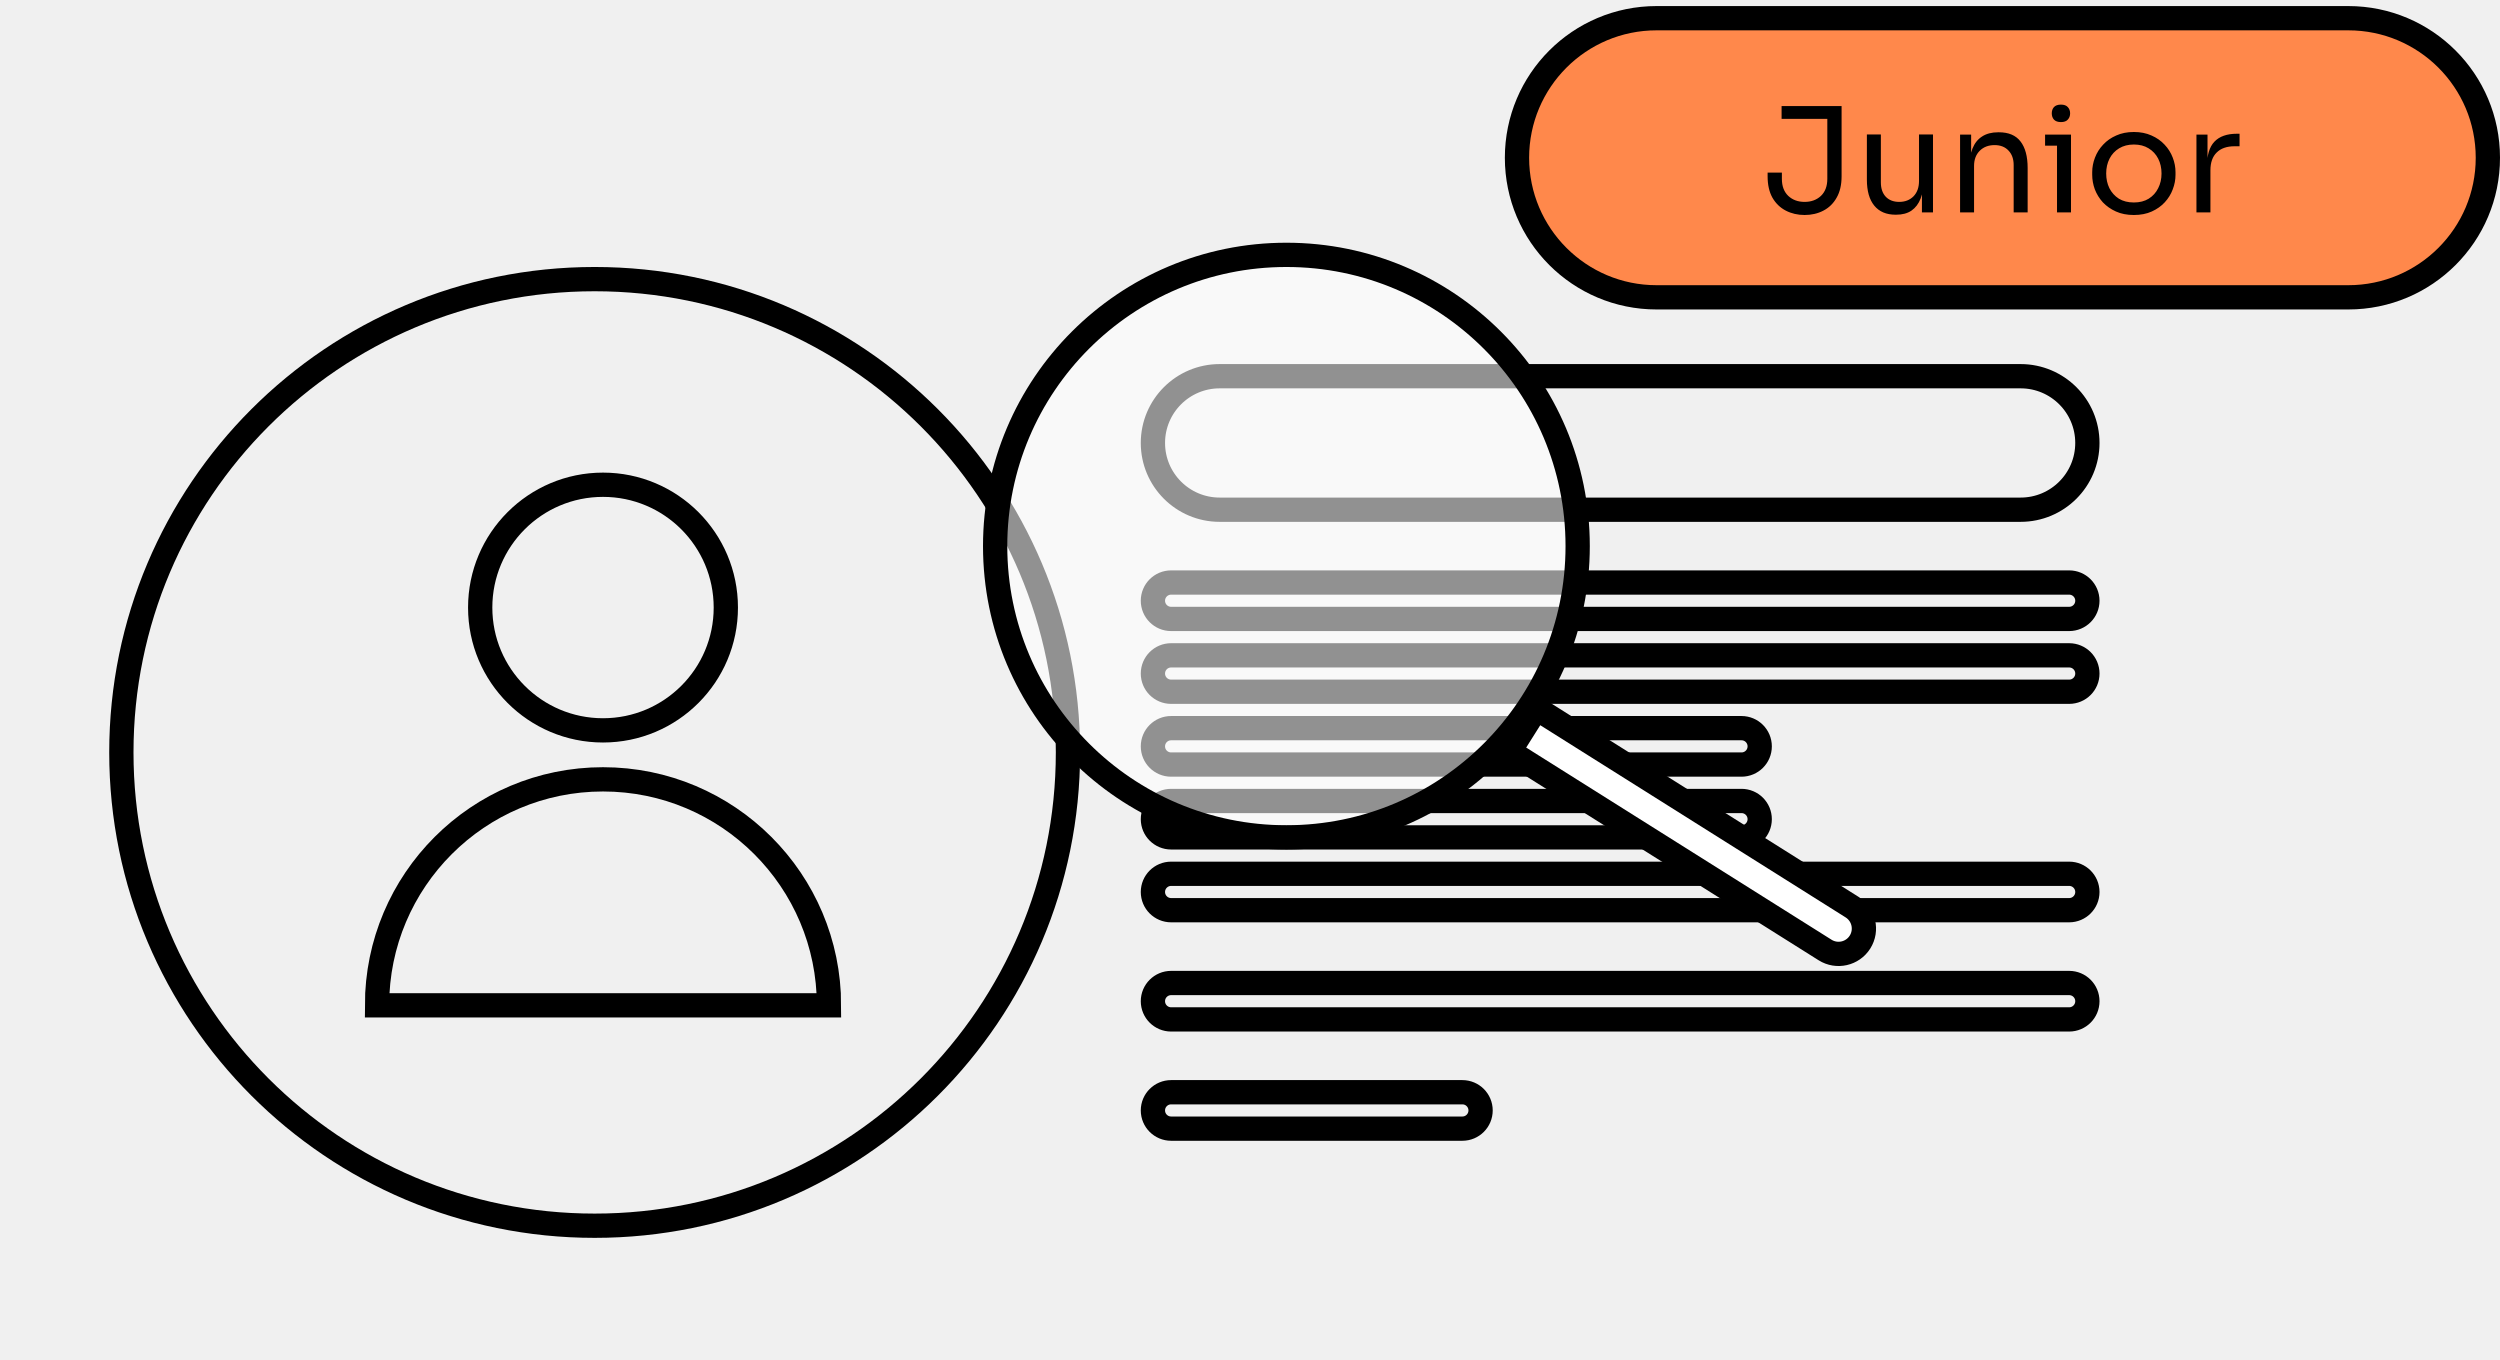
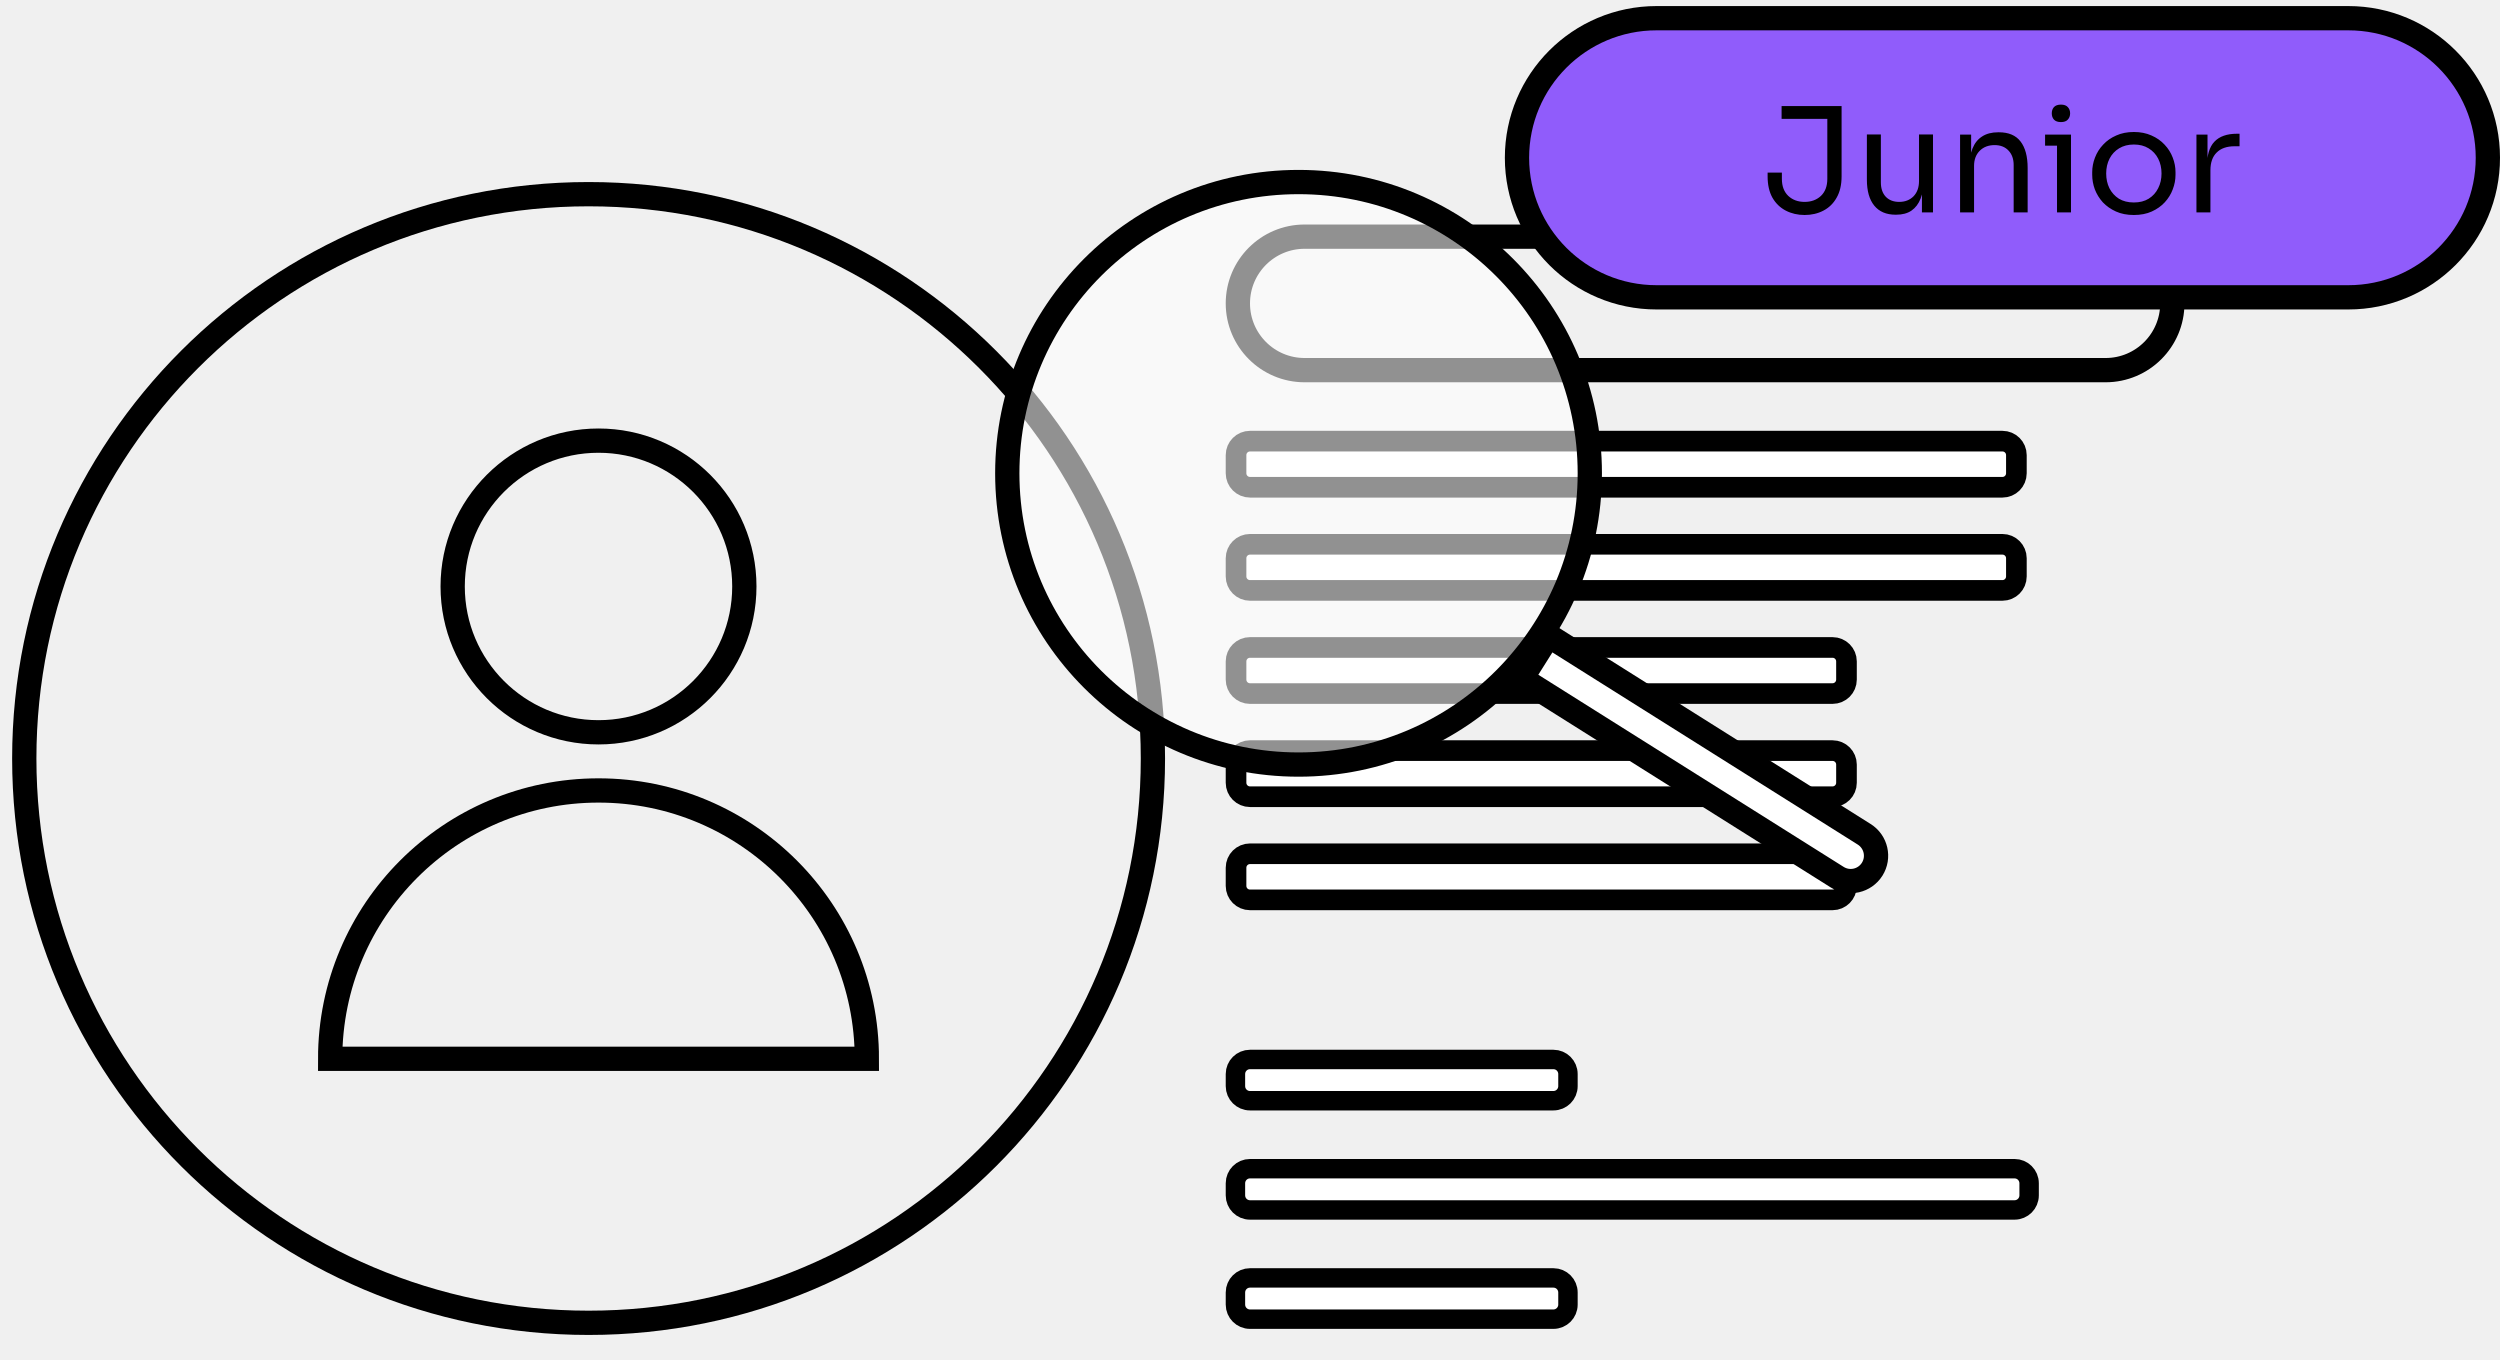
<svg xmlns="http://www.w3.org/2000/svg" width="206" height="112" viewBox="0 0 206 112" fill="none">
-   <rect x="125" y="1.5" width="80" height="23" rx="11.5" fill="#FF884B" />
+   <rect x="2" y="16" width="93" height="93" rx="46.5" stroke="black" stroke-width="2" />
+   <circle cx="49.317" cy="48.325" r="12.017" stroke="black" stroke-width="2" />
+   <path d="M49.317 65.134C37.105 65.134 27.205 75.034 27.205 87.246H71.429C71.429 75.034 61.529 65.134 49.317 65.134Z" stroke="black" stroke-width="2" />
+   <rect x="102" y="19.5" width="77" height="11" rx="5.5" stroke="black" stroke-width="2" />
+   <rect x="101.85" y="36.35" width="64.3" height="3.8" rx="1.15" fill="white" stroke="black" stroke-width="1.7" />
+   <rect x="101.85" y="44.85" width="64.3" height="3.8" rx="1.15" fill="white" stroke="black" stroke-width="1.7" />
+   <rect x="101.85" y="53.35" width="50.3" height="3.8" rx="1.15" fill="white" stroke="black" stroke-width="1.7" />
+   <rect x="101.85" y="61.85" width="50.3" height="3.8" rx="1.15" fill="white" stroke="black" stroke-width="1.7" />
+   <rect x="101.85" y="70.35" width="50.3" height="3.8" rx="1.15" fill="white" stroke="black" stroke-width="1.7" />
+   <rect x="101.8" y="87.3" width="27.4" height="3.4" rx="1.2" fill="white" stroke="black" stroke-width="1.6" />
+   <rect x="101.8" y="96.3" width="65.4" height="3.4" rx="1.2" fill="white" stroke="black" stroke-width="1.6" />
+   <rect x="101.8" y="105.3" width="27.4" height="3.4" rx="1.2" fill="white" stroke="black" stroke-width="1.6" />
+   <circle cx="107" cy="39" r="24" fill="white" fill-opacity="0.57" stroke="black" stroke-width="2" />
+   <path d="M127.603 52.379L153.611 68.746C154.586 69.36 154.88 70.649 154.266 71.625C153.651 72.6 152.363 72.894 151.387 72.28L125.379 55.913L127.603 52.379Z" fill="white" stroke="black" stroke-width="2" />
+   <rect x="125" y="1.5" width="80" height="23" rx="11.5" fill="#905CFB" />
  <path d="M148.699 17.716C148.131 17.716 147.615 17.596 147.151 17.356C146.687 17.116 146.319 16.76 146.047 16.288C145.783 15.816 145.651 15.228 145.651 14.524V14.224H146.827V14.74C146.827 15.34 147.003 15.808 147.355 16.144C147.707 16.472 148.155 16.636 148.699 16.636C149.243 16.636 149.691 16.472 150.043 16.144C150.395 15.808 150.571 15.34 150.571 14.74V9.556H151.747V14.524C151.747 15.228 151.611 15.816 151.339 16.288C151.075 16.76 150.711 17.116 150.247 17.356C149.791 17.596 149.275 17.716 148.699 17.716ZM146.803 9.796V8.74H151.747V9.796H146.803ZM156.195 17.692C155.435 17.692 154.851 17.444 154.443 16.948C154.035 16.452 153.831 15.736 153.831 14.8V11.08H154.983V15.028C154.983 15.532 155.119 15.928 155.391 16.216C155.663 16.496 156.031 16.636 156.495 16.636C156.975 16.636 157.367 16.484 157.671 16.18C157.975 15.868 158.127 15.444 158.127 14.908V11.08H159.279V17.5H158.367V14.752H158.511C158.511 15.384 158.427 15.92 158.259 16.36C158.091 16.792 157.839 17.124 157.503 17.356C157.175 17.58 156.755 17.692 156.243 17.692H156.195ZM161.51 17.5V11.092H162.422V13.84H162.278C162.278 13.208 162.362 12.676 162.53 12.244C162.706 11.804 162.97 11.472 163.322 11.248C163.674 11.016 164.118 10.9 164.654 10.9H164.702C165.51 10.9 166.106 11.152 166.49 11.656C166.882 12.16 167.078 12.888 167.078 13.84V17.5H165.926V13.6C165.926 13.104 165.786 12.708 165.506 12.412C165.226 12.108 164.842 11.956 164.354 11.956C163.85 11.956 163.442 12.112 163.13 12.424C162.818 12.736 162.662 13.152 162.662 13.672V17.5H161.51ZM169.498 17.5V11.092H170.65V17.5H169.498ZM168.514 12.004V11.092H170.65V12.004H168.514ZM169.822 10.06C169.566 10.06 169.374 9.992 169.246 9.856C169.126 9.72 169.066 9.548 169.066 9.34C169.066 9.132 169.126 8.96 169.246 8.824C169.374 8.688 169.566 8.62 169.822 8.62C170.078 8.62 170.266 8.688 170.386 8.824C170.514 8.96 170.578 9.132 170.578 9.34C170.578 9.548 170.514 9.72 170.386 9.856C170.266 9.992 170.078 10.06 169.822 10.06ZM175.83 17.716C175.27 17.716 174.778 17.62 174.354 17.428C173.93 17.236 173.57 16.984 173.274 16.672C172.986 16.352 172.766 15.996 172.614 15.604C172.47 15.212 172.398 14.812 172.398 14.404V14.188C172.398 13.78 172.474 13.38 172.626 12.988C172.778 12.588 173.002 12.232 173.298 11.92C173.594 11.6 173.954 11.348 174.378 11.164C174.802 10.972 175.286 10.876 175.83 10.876C176.374 10.876 176.858 10.972 177.282 11.164C177.706 11.348 178.066 11.6 178.362 11.92C178.658 12.232 178.882 12.588 179.034 12.988C179.186 13.38 179.262 13.78 179.262 14.188V14.404C179.262 14.812 179.186 15.212 179.034 15.604C178.89 15.996 178.67 16.352 178.374 16.672C178.086 16.984 177.73 17.236 177.306 17.428C176.882 17.62 176.39 17.716 175.83 17.716ZM175.83 16.684C176.31 16.684 176.718 16.58 177.054 16.372C177.398 16.156 177.658 15.868 177.834 15.508C178.018 15.148 178.11 14.744 178.11 14.296C178.11 13.84 178.018 13.432 177.834 13.072C177.65 12.712 177.386 12.428 177.042 12.22C176.706 12.012 176.302 11.908 175.83 11.908C175.366 11.908 174.962 12.012 174.618 12.22C174.274 12.428 174.01 12.712 173.826 13.072C173.642 13.432 173.55 13.84 173.55 14.296C173.55 14.744 173.638 15.148 173.814 15.508C173.998 15.868 174.258 16.156 174.594 16.372C174.938 16.58 175.35 16.684 175.83 16.684ZM180.987 17.5V11.092H181.899V13.732H181.851C181.851 12.796 182.055 12.112 182.463 11.68C182.879 11.24 183.499 11.02 184.323 11.02H184.539V12.052H184.131C183.491 12.052 182.999 12.224 182.655 12.568C182.311 12.904 182.139 13.392 182.139 14.032V17.5H180.987Z" fill="black" />
  <rect x="125" y="1.5" width="80" height="23" rx="11.5" stroke="black" stroke-width="2" />
-   <rect x="95" y="31" width="77" height="11" rx="5.5" stroke="black" stroke-width="2" />
-   <rect x="95" y="48" width="77" height="3" rx="1.5" stroke="black" stroke-width="2" />
-   <rect x="95" y="54" width="77" height="3" rx="1.5" stroke="black" stroke-width="2" />
-   <rect x="95" y="60" width="50" height="3" rx="1.5" stroke="black" stroke-width="2" />
-   <rect x="95" y="66" width="50" height="3" rx="1.5" stroke="black" stroke-width="2" />
-   <rect x="95" y="72" width="77" height="3" rx="1.5" stroke="black" stroke-width="2" />
-   <rect x="95" y="81" width="77" height="3" rx="1.5" stroke="black" stroke-width="2" />
-   <rect x="95" y="90" width="27" height="3" rx="1.5" stroke="black" stroke-width="2" />
-   <rect x="10" y="23" width="78" height="78" rx="39" stroke="black" stroke-width="2" />
-   <circle cx="49.688" cy="50.063" r="10.12" stroke="black" stroke-width="2" />
-   <path d="M49.688 64.218C39.404 64.218 31.067 72.555 31.067 82.838H68.309C68.309 72.555 59.972 64.218 49.688 64.218Z" stroke="black" stroke-width="2" />
-   <circle cx="106" cy="45" r="24" fill="white" fill-opacity="0.57" stroke="black" stroke-width="2" />
-   <path d="M126.603 58.379L152.611 74.746C153.586 75.36 153.88 76.649 153.266 77.625C152.651 78.6 151.363 78.894 150.387 78.28L124.379 61.913L126.603 58.379Z" fill="white" stroke="black" stroke-width="2" />
</svg>
